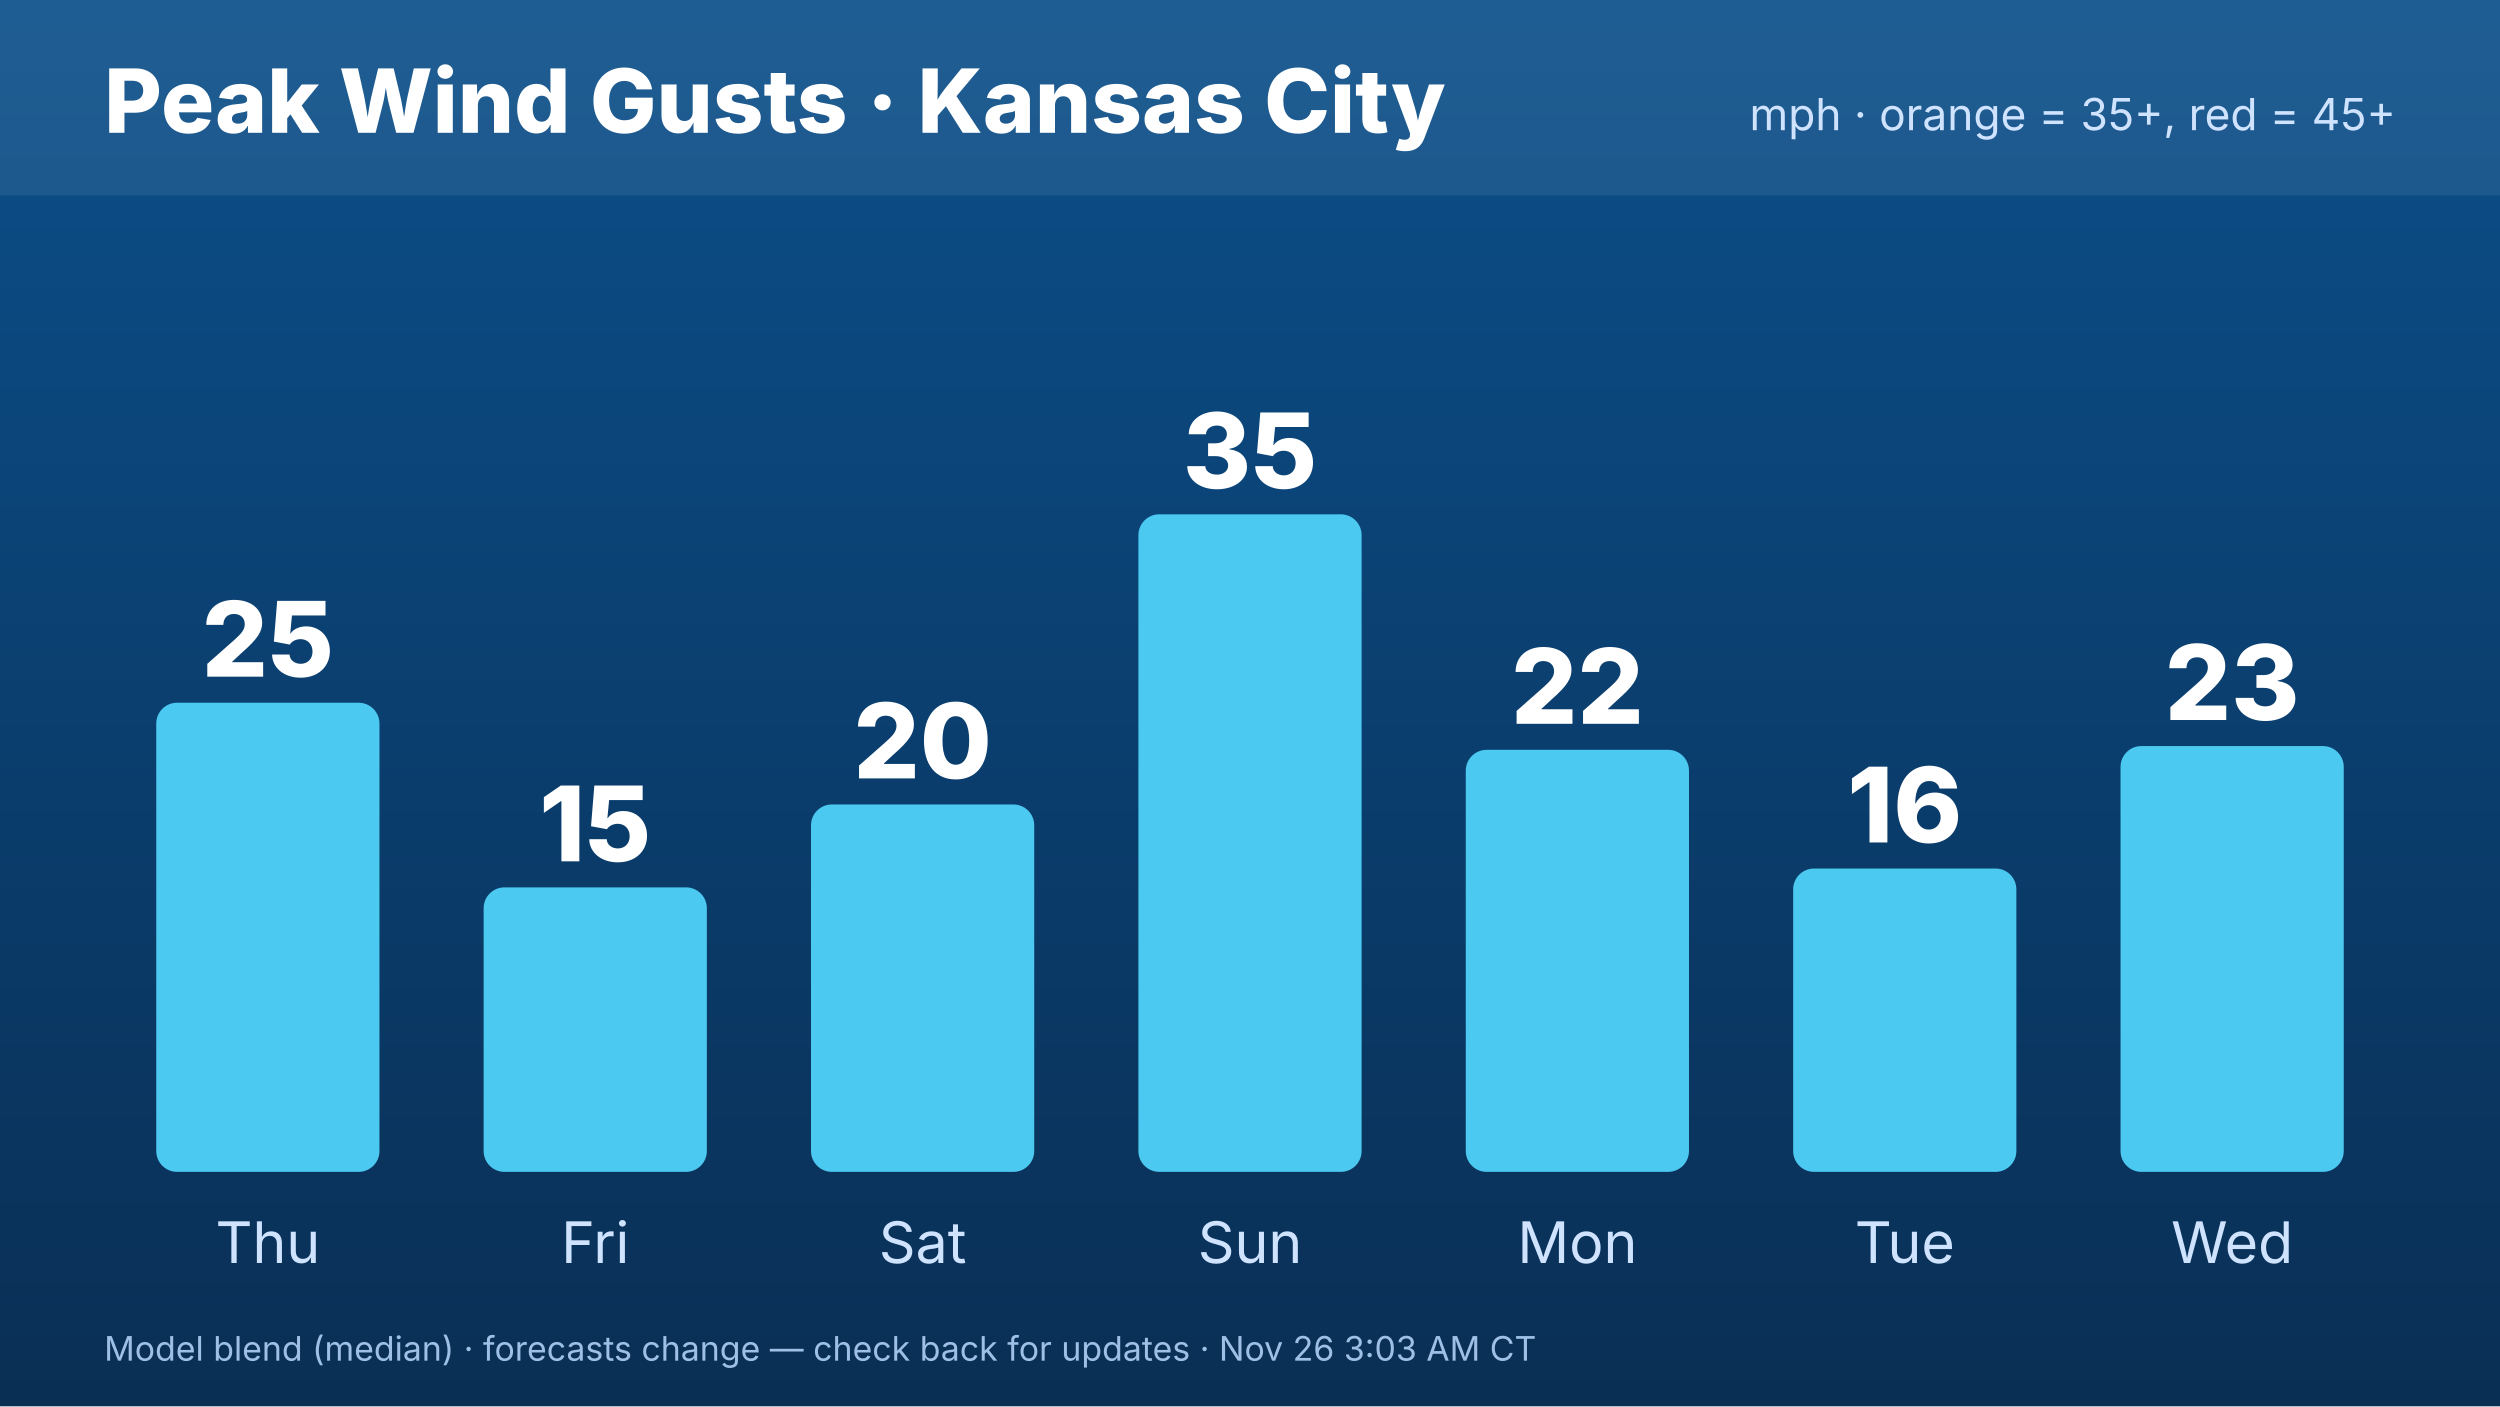
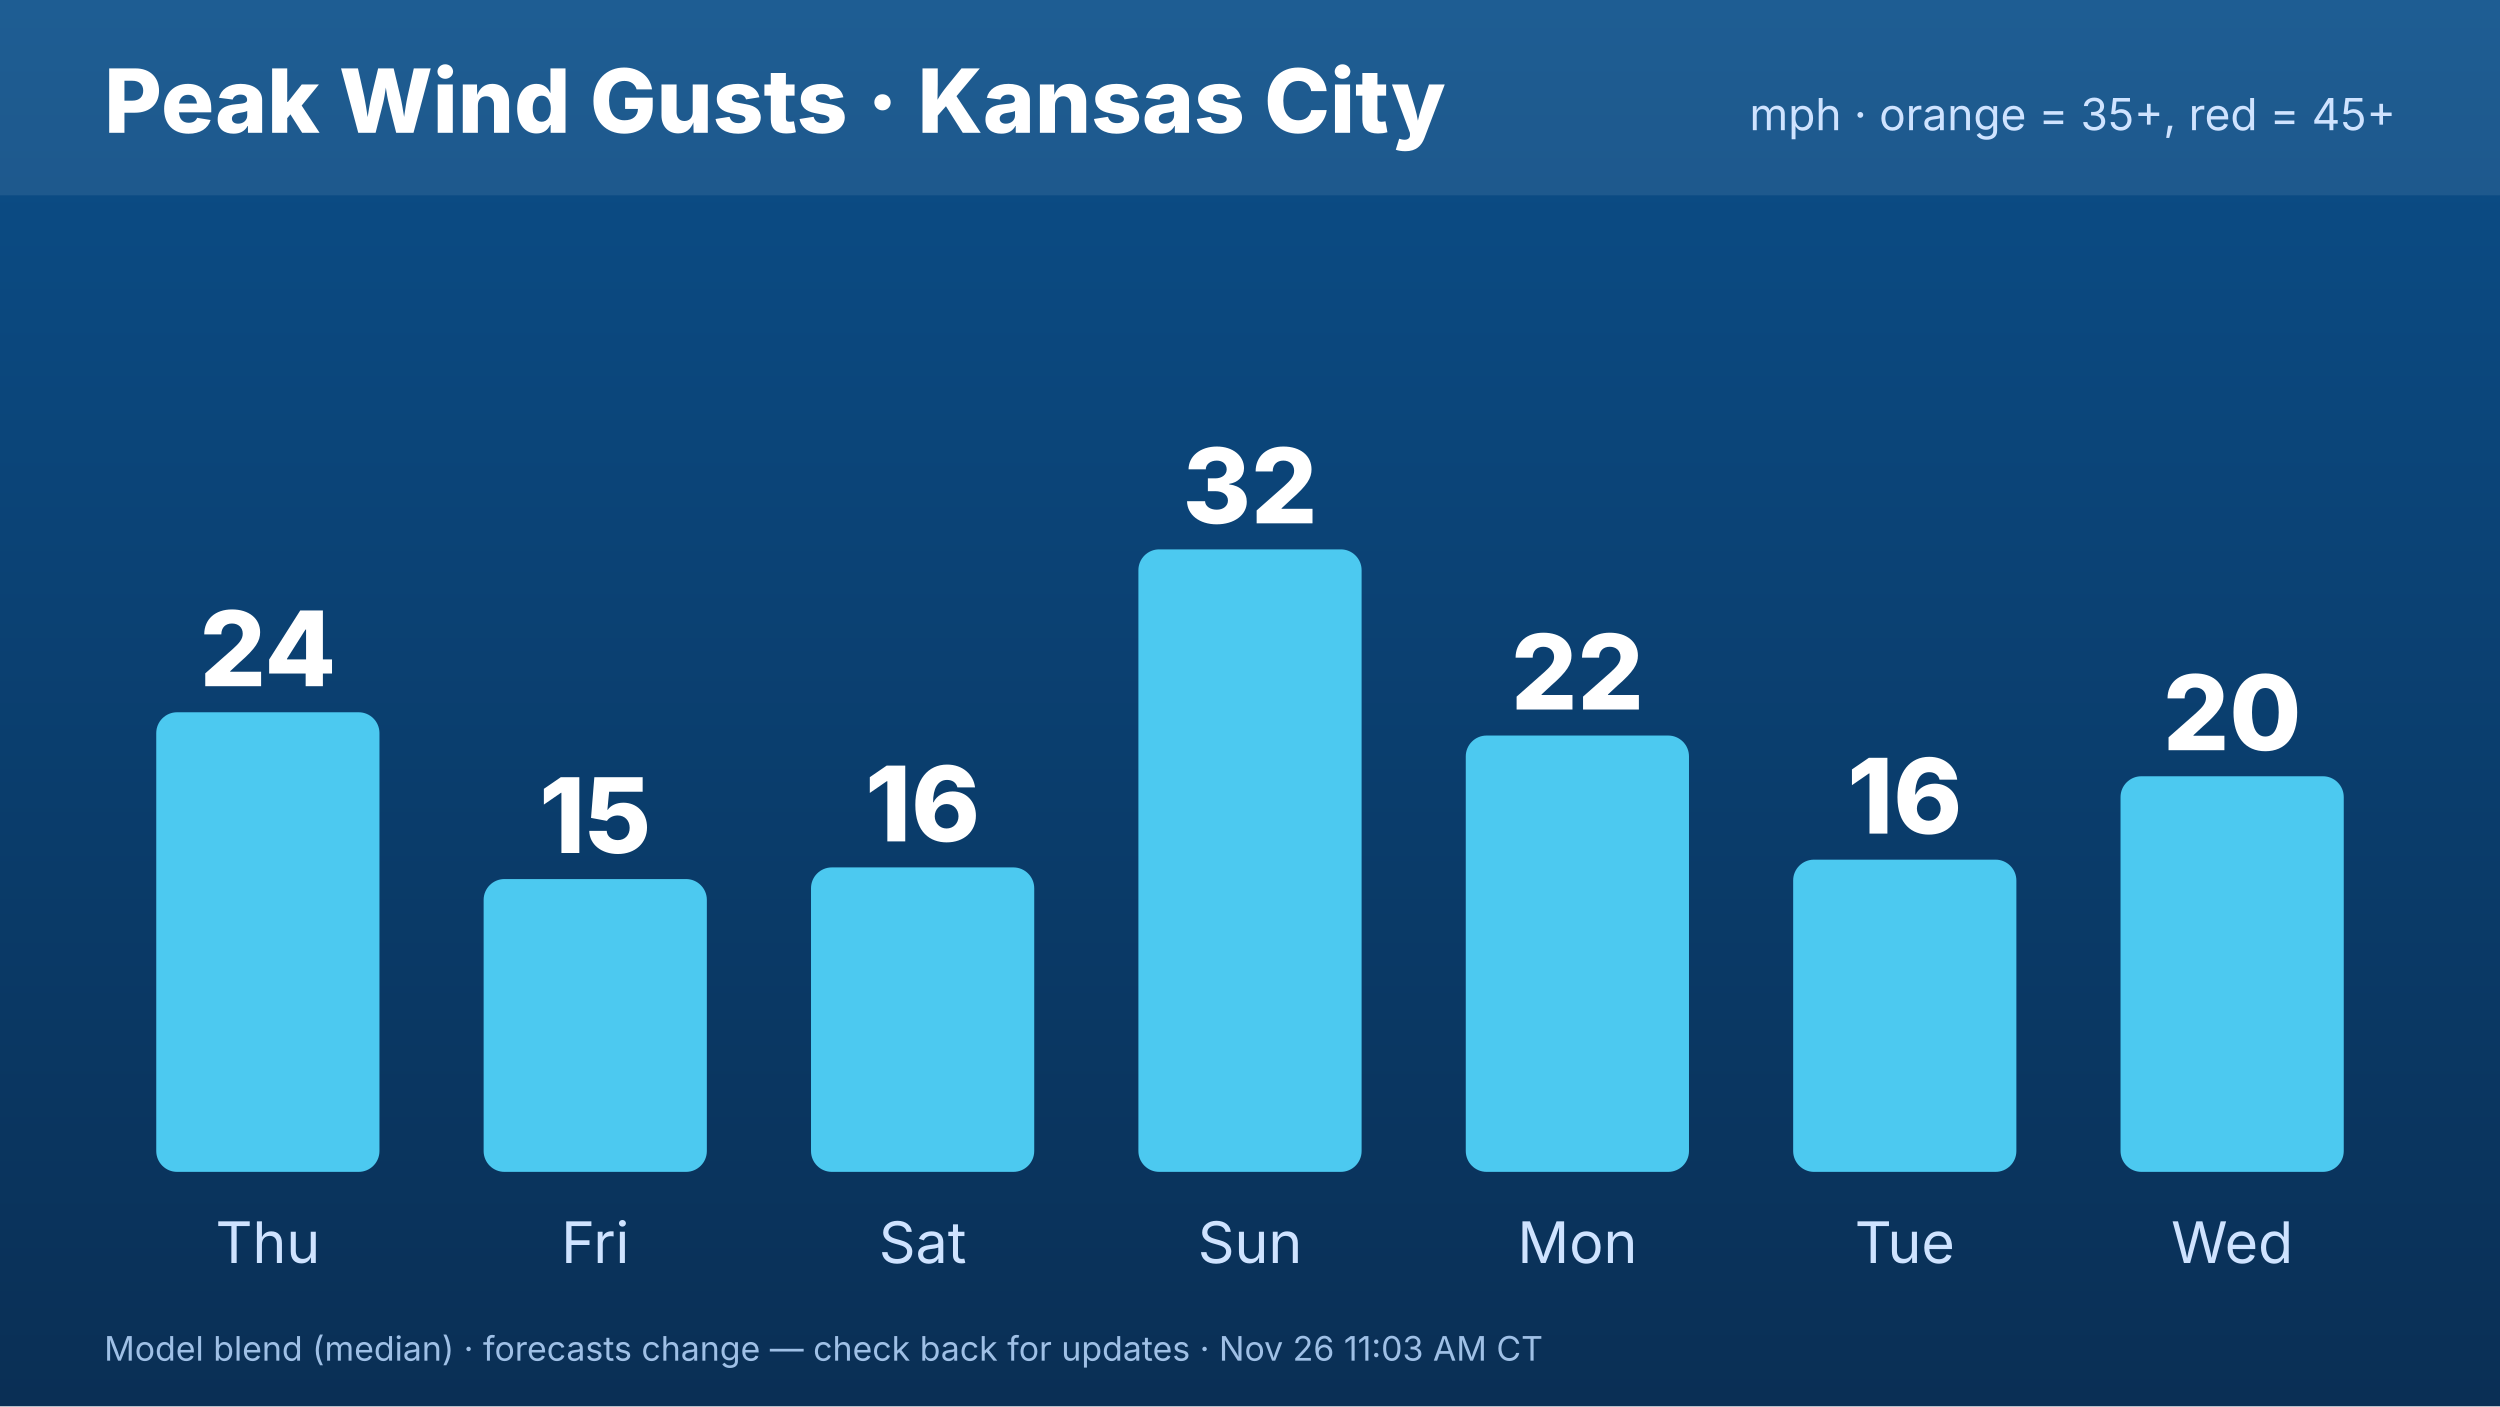
<svg xmlns="http://www.w3.org/2000/svg" width="1920" height="1080" viewBox="0 0 1920 1080" font-family="Inter,Helvetica,Arial,sans-serif">
  <defs>
    <linearGradient id="bg" x1="0" y1="0" x2="0" y2="1">
      <stop offset="0" stop-color="#0b4f8a" />
      <stop offset="1" stop-color="#0a2f55" />
    </linearGradient>
  </defs>
  <rect width="1920" height="1080" fill="url(#bg)" />
  <rect x="0" y="0" width="1920" height="150" fill="#ffffff" opacity=".08" />
  <text x="80" y="102" font-size="68" font-weight="800" fill="#fff">Peak Wind Gusts · Kansas City</text>
  <text x="1840" y="100" font-size="34" fill="#cfe3ff" text-anchor="end">mph · orange = 35+, red = 45+</text>
-   <rect x="120.0" y="539.69" width="171.429" height="360.31" rx="16" fill="#4cc9f0" />
-   <text x="205.714" y="519.69" font-size="80" font-weight="800" fill="#fff" text-anchor="middle">25</text>
+   <rect x="120.0" y="547.021" width="171.429" height="352.979" rx="16" fill="#4cc9f0" />
+   <text x="205.714" y="527.021" font-size="80" font-weight="800" fill="#fff" text-anchor="middle">24</text>
  <text x="205.714" y="970" font-size="44" fill="#cfe3ff" text-anchor="middle">Thu</text>
-   <rect x="371.429" y="681.499" width="171.429" height="218.501" rx="16" fill="#4cc9f0" />
-   <text x="457.143" y="661.499" font-size="80" font-weight="800" fill="#fff" text-anchor="middle">15</text>
+   <rect x="371.429" y="675.106" width="171.429" height="224.894" rx="16" fill="#4cc9f0" />
+   <text x="457.143" y="655.106" font-size="80" font-weight="800" fill="#fff" text-anchor="middle">15</text>
  <text x="457.143" y="970" font-size="44" fill="#cfe3ff" text-anchor="middle">Fri</text>
-   <rect x="622.857" y="617.829" width="171.429" height="282.171" rx="16" fill="#4cc9f0" />
-   <text x="708.571" y="597.829" font-size="80" font-weight="800" fill="#fff" text-anchor="middle">20</text>
+   <rect x="622.857" y="666.17" width="171.429" height="233.83" rx="16" fill="#4cc9f0" />
+   <text x="708.571" y="646.17" font-size="80" font-weight="800" fill="#fff" text-anchor="middle">16</text>
  <text x="708.571" y="970" font-size="44" fill="#cfe3ff" text-anchor="middle">Sat</text>
-   <rect x="874.286" y="394.987" width="171.429" height="505.013" rx="16" fill="#4cc9f0" />
-   <text x="960" y="374.987" font-size="80" font-weight="800" fill="#fff" text-anchor="middle">35</text>
+   <rect x="874.286" y="421.915" width="171.429" height="478.085" rx="16" fill="#4cc9f0" />
+   <text x="960" y="401.915" font-size="80" font-weight="800" fill="#fff" text-anchor="middle">32</text>
  <text x="960" y="970" font-size="44" fill="#cfe3ff" text-anchor="middle">Sun</text>
-   <rect x="1125.714" y="575.866" width="171.429" height="324.134" rx="16" fill="#4cc9f0" />
-   <text x="1211.429" y="555.866" font-size="80" font-weight="800" fill="#fff" text-anchor="middle">22</text>
+   <rect x="1125.714" y="564.894" width="171.429" height="335.106" rx="16" fill="#4cc9f0" />
+   <text x="1211.429" y="544.894" font-size="80" font-weight="800" fill="#fff" text-anchor="middle">22</text>
  <text x="1211.429" y="970" font-size="44" fill="#cfe3ff" text-anchor="middle">Mon</text>
-   <rect x="1377.143" y="667.028" width="171.429" height="232.972" rx="16" fill="#4cc9f0" />
-   <text x="1462.857" y="647.028" font-size="80" font-weight="800" fill="#fff" text-anchor="middle">16</text>
+   <rect x="1377.143" y="660.213" width="171.429" height="239.787" rx="16" fill="#4cc9f0" />
+   <text x="1462.857" y="640.213" font-size="80" font-weight="800" fill="#fff" text-anchor="middle">16</text>
  <text x="1462.857" y="970" font-size="44" fill="#cfe3ff" text-anchor="middle">Tue</text>
-   <rect x="1628.571" y="572.972" width="171.429" height="327.028" rx="16" fill="#4cc9f0" />
-   <text x="1714.286" y="552.972" font-size="80" font-weight="800" fill="#fff" text-anchor="middle">23</text>
+   <rect x="1628.571" y="596.17" width="171.429" height="303.83" rx="16" fill="#4cc9f0" />
+   <text x="1714.286" y="576.17" font-size="80" font-weight="800" fill="#fff" text-anchor="middle">20</text>
  <text x="1714.286" y="970" font-size="44" fill="#cfe3ff" text-anchor="middle">Wed</text>
-   <text x="80" y="1045" font-size="26" fill="#9fc0e6">Model blend (median) · forecasts change — check back for updates · Nov 26 3:03 AM CT</text>
+   <text x="80" y="1045" font-size="26" fill="#9fc0e6">Model blend (median) · forecasts change — check back for updates · Nov 26 11:03 AM CT</text>
</svg>
